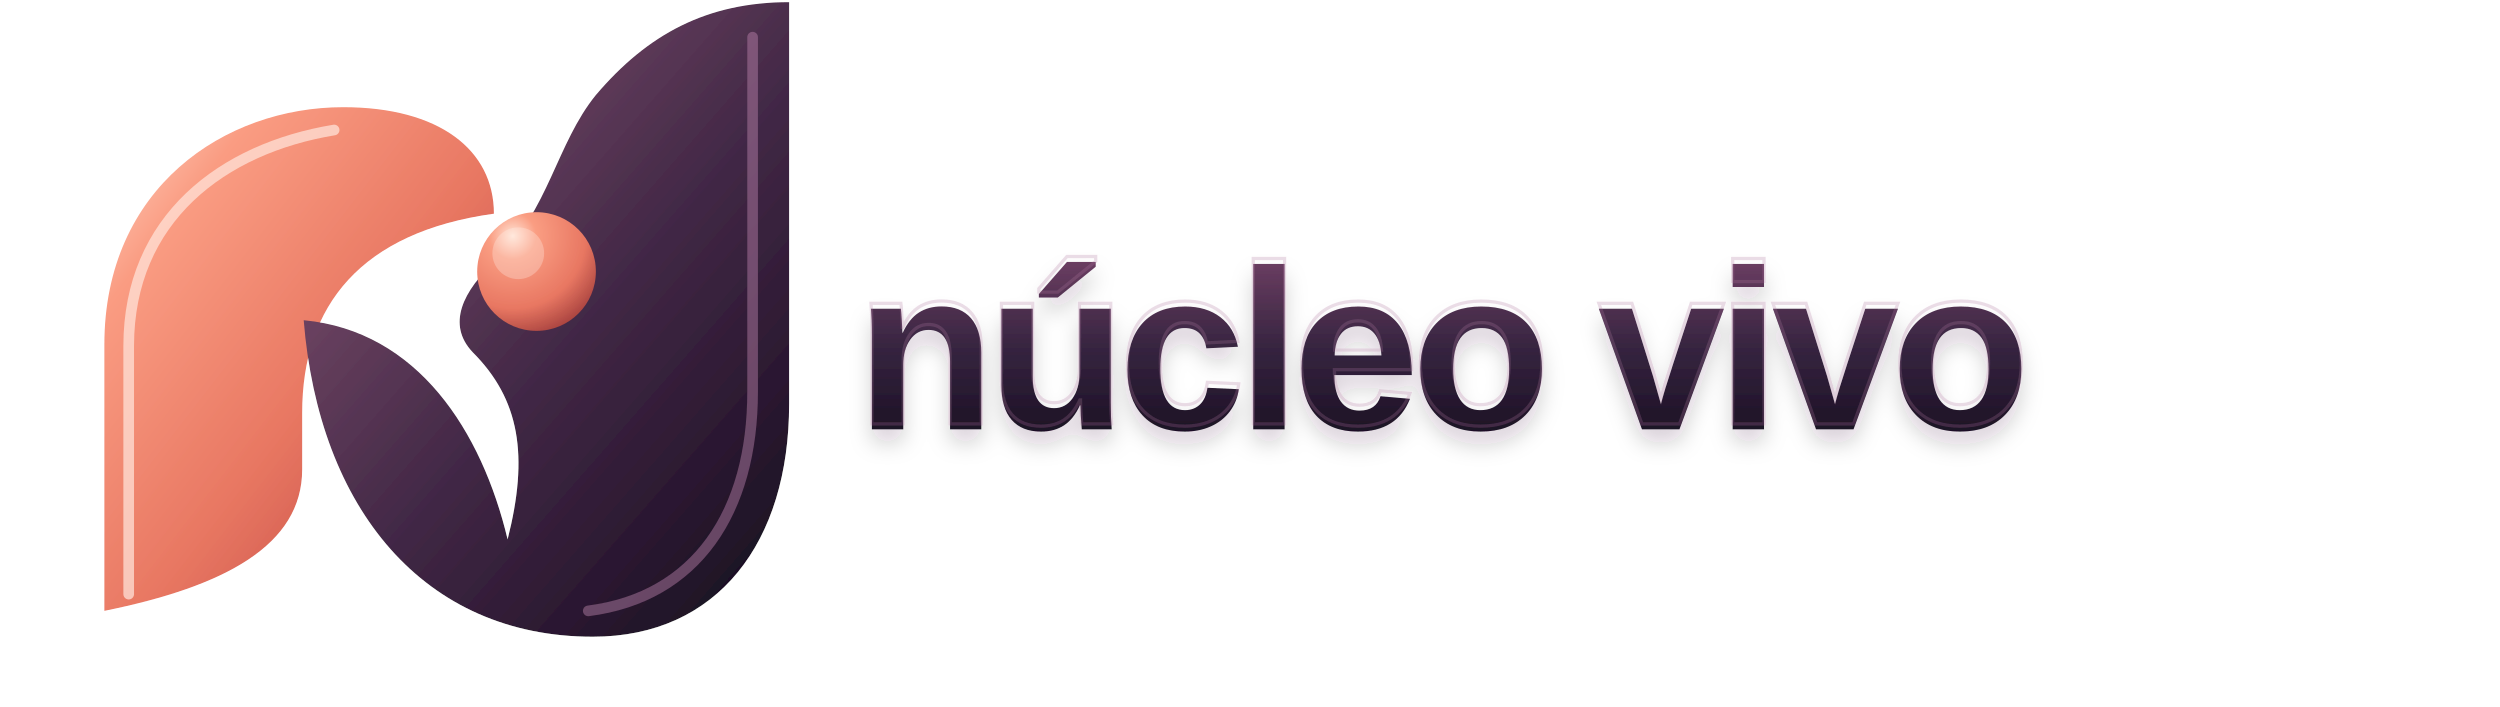
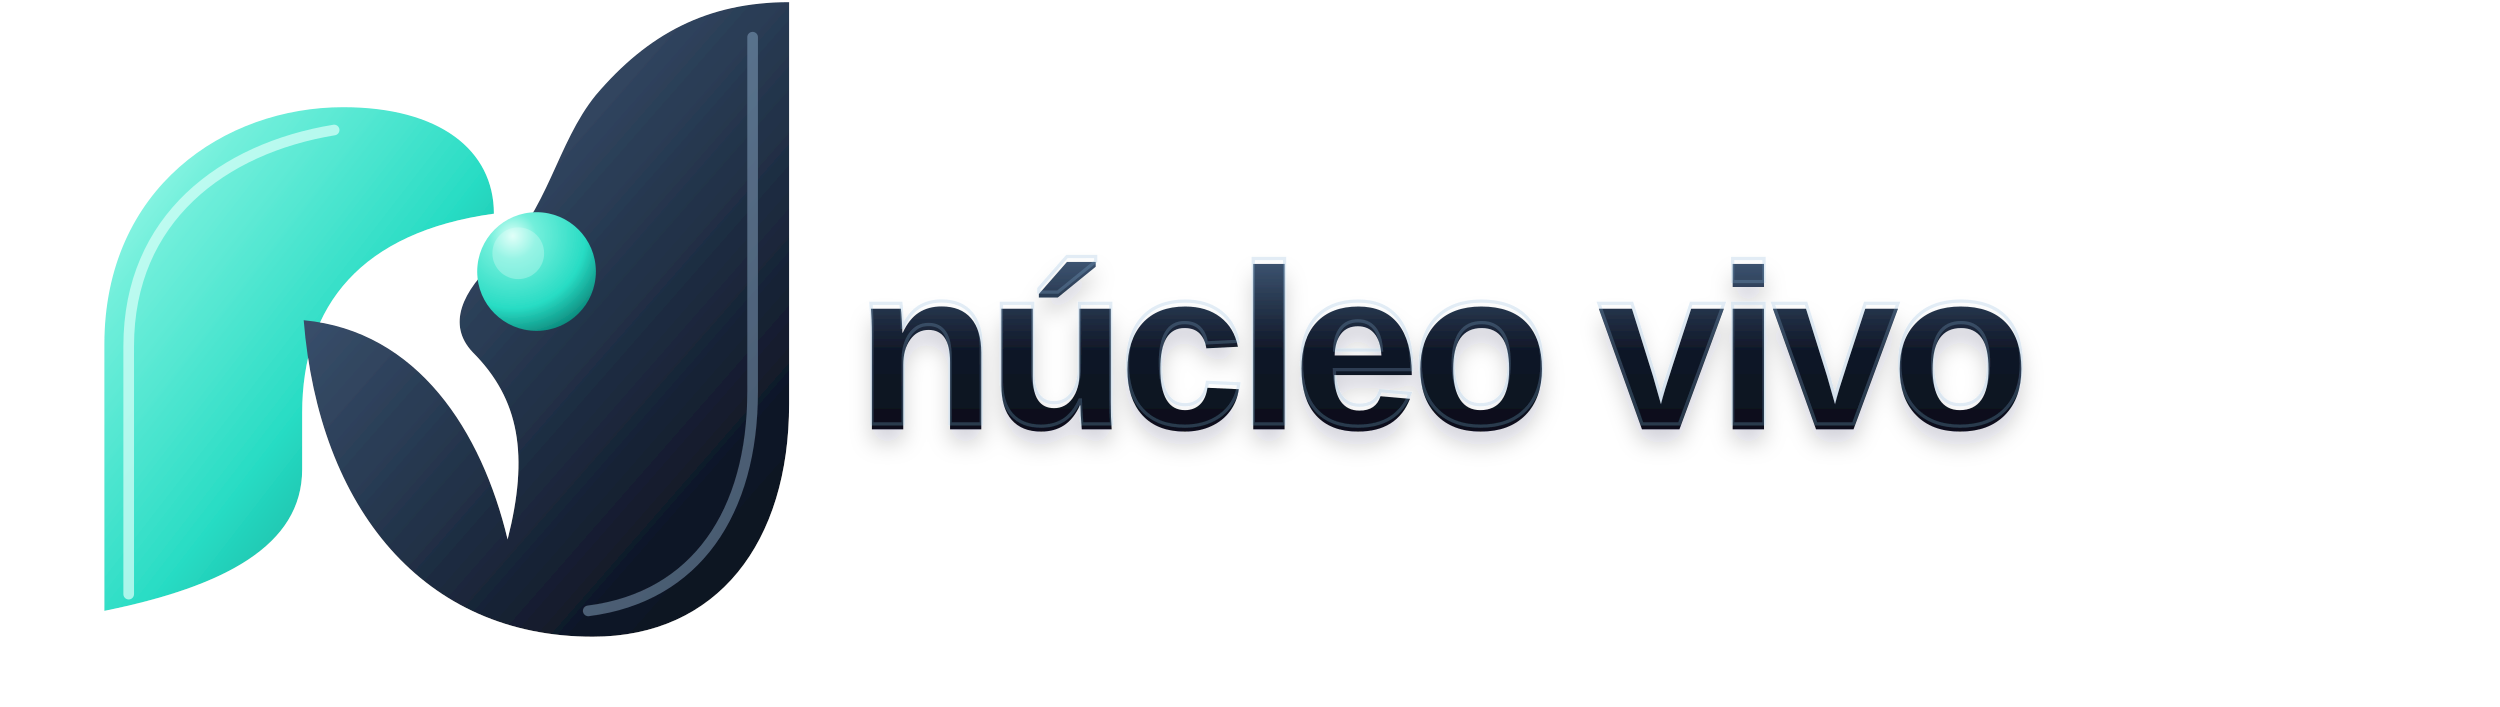
<svg xmlns="http://www.w3.org/2000/svg" viewBox="0 0 920 260" role="img" aria-labelledby="t d">
  <defs>
    <linearGradient id="coral" x1="0" y1="0" x2="1" y2="1">
-       <stop offset="0" stop-color="#FFD8C8" />
-       <stop offset=".2" stop-color="#FA9C82" />
-       <stop offset=".55" stop-color="#E87762" />
-       <stop offset=".82" stop-color="#C95148" />
-       <stop offset="1" stop-color="#7E2E37" />
+       <stop offset="0" stop-color="#b6fff1" />
+       <stop offset=".2" stop-color="#72efdb" />
+       <stop offset=".55" stop-color="#28dcc4" />
+       <stop offset=".82" stop-color="#10a997" />
+       <stop offset="1" stop-color="#07685f" />
    </linearGradient>
    <linearGradient id="plum" x1=".08" y1="0" x2=".95" y2="1">
-       <stop offset="0" stop-color="#A27398" />
-       <stop offset=".2" stop-color="#714664" />
-       <stop offset=".52" stop-color="#432947" />
-       <stop offset=".8" stop-color="#29172F" />
-       <stop offset="1" stop-color="#160D20" />
+       <stop offset="0" stop-color="#637b99" />
+       <stop offset=".2" stop-color="#3c5370" />
+       <stop offset=".52" stop-color="#24354c" />
+       <stop offset=".8" stop-color="#101828" />
+       <stop offset="1" stop-color="#080f1c" />
    </linearGradient>
    <radialGradient id="nucleus" cx=".3" cy=".2" r=".9">
-       <stop offset="0" stop-color="#FFE4D6" />
-       <stop offset=".22" stop-color="#FA9D82" />
-       <stop offset=".68" stop-color="#E87762" />
-       <stop offset="1" stop-color="#A23D3B" />
+       <stop offset="0" stop-color="#dcfff7" />
+       <stop offset=".22" stop-color="#72efdb" />
+       <stop offset=".68" stop-color="#28dcc4" />
+       <stop offset="1" stop-color="#087f73" />
    </radialGradient>
    <linearGradient id="type" x1="0" y1="0" x2="0" y2="1">
-       <stop offset="0" stop-color="#6A3D61" />
-       <stop offset=".52" stop-color="#35243F" />
-       <stop offset="1" stop-color="#1D1125" />
+       <stop offset="0" stop-color="#3c5370" />
+       <stop offset=".52" stop-color="#101828" />
+       <stop offset="1" stop-color="#080f1c" />
    </linearGradient>
    <filter id="shadow" x="-35%" y="-35%" width="190%" height="200%">
-       <feDropShadow dx="0" dy="11" stdDeviation="10" flood-color="#25142D" flood-opacity=".28" />
+       <feDropShadow dx="0" dy="11" stdDeviation="10" flood-color="#101828" flood-opacity=".28" />
      <feDropShadow dx="0" dy="2" stdDeviation="2" flood-color="#FFFFFF" flood-opacity=".25" />
    </filter>
    <filter id="textShadow" x="-20%" y="-45%" width="150%" height="200%">
-       <feDropShadow dx="0" dy="5" stdDeviation="4" flood-color="#25142D" flood-opacity=".18" />
+       <feDropShadow dx="0" dy="5" stdDeviation="4" flood-color="#101828" flood-opacity=".18" />
    </filter>
  </defs>
  <g transform="translate(-12 -2) scale(.56)" filter="url(#shadow)">
    <g transform="translate(0 20)">
      <path fill="url(#coral)" d="M90 385V210C90 107 169 54 247 54c63 0 99 28 99 70-87 12-126 60-126 131v37c0 50-51 77-130 93Z" />
      <path fill="url(#plum)" d="M221 194c75 7 117 73 134 144 14-55 8-92-23-123-17-18-7-40 16-61 34-32 39-76 65-108 34-40 73-61 127-61v264c0 91-47 153-129 153-111 0-180-84-190-208Z" />
      <circle fill="url(#nucleus)" cx="374" cy="162" r="39" />
-       <path d="M106 374V211c0-84 62-130 135-142" fill="none" stroke="#FFE5DB" stroke-opacity=".72" stroke-width="7" stroke-linecap="round" />
-       <path d="M516 8v233c0 79-37 135-108 144" fill="none" stroke="#C48AB4" stroke-opacity=".43" stroke-width="7" stroke-linecap="round" />
-       <circle cx="362" cy="150" r="17" fill="#FFF2EC" opacity=".30" />
+       <path d="M106 374V211c0-84 62-130 135-142" fill="none" stroke="#d9fff8" stroke-opacity=".72" stroke-width="7" stroke-linecap="round" />
+       <path d="M516 8v233c0 79-37 135-108 144" fill="none" stroke="#9bbad8" stroke-opacity=".43" stroke-width="7" stroke-linecap="round" />
+       <circle cx="362" cy="150" r="17" fill="#eafffc" opacity=".30" />
    </g>
  </g>
  <g filter="url(#textShadow)">
    <text x="315" y="158" font-family="Commissioner,Arial Rounded MT Bold,Arial,sans-serif" font-size="84" font-weight="650" letter-spacing="-3" fill="url(#type)">núcleo vivo</text>
-     <text x="315" y="156" font-family="Commissioner,Arial Rounded MT Bold,Arial,sans-serif" font-size="84" font-weight="650" letter-spacing="-3" fill="none" stroke="#B07AA3" stroke-opacity=".25" stroke-width="1.2">núcleo vivo</text>
+     <text x="315" y="156" font-family="Commissioner,Arial Rounded MT Bold,Arial,sans-serif" font-size="84" font-weight="650" letter-spacing="-3" fill="none" stroke="#8fbbdd" stroke-opacity=".25" stroke-width="1.2">núcleo vivo</text>
  </g>
</svg>
